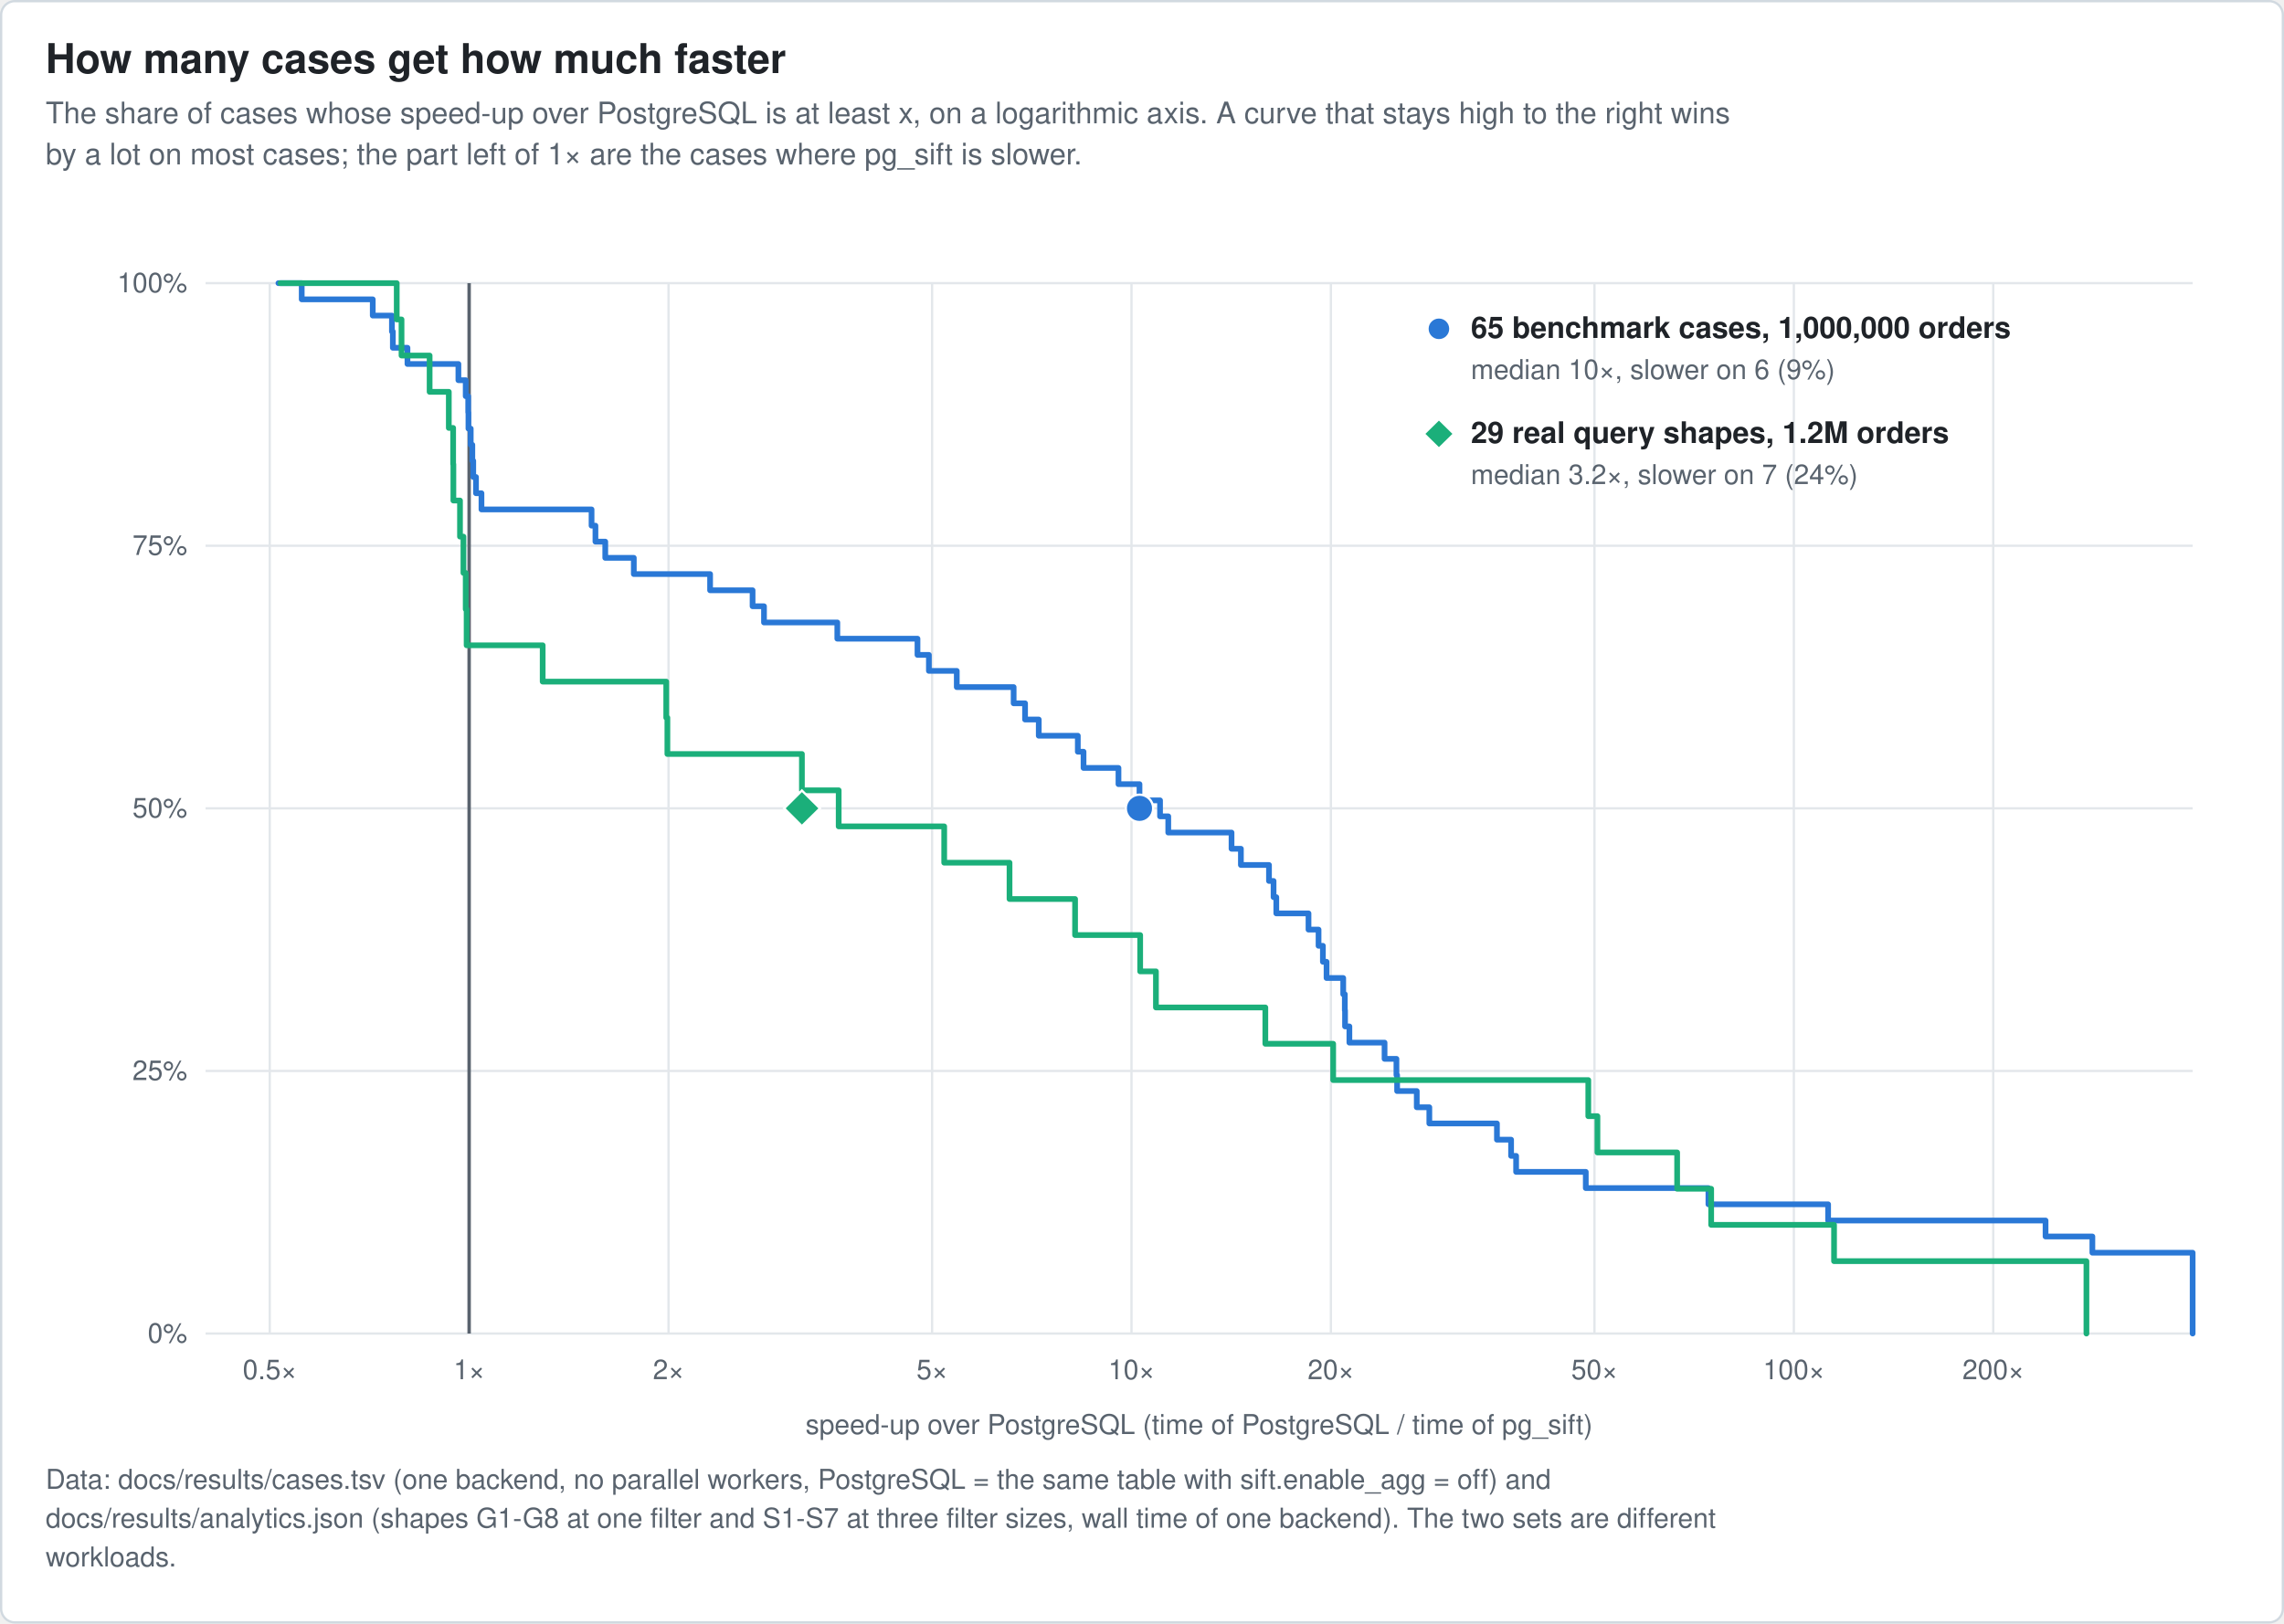
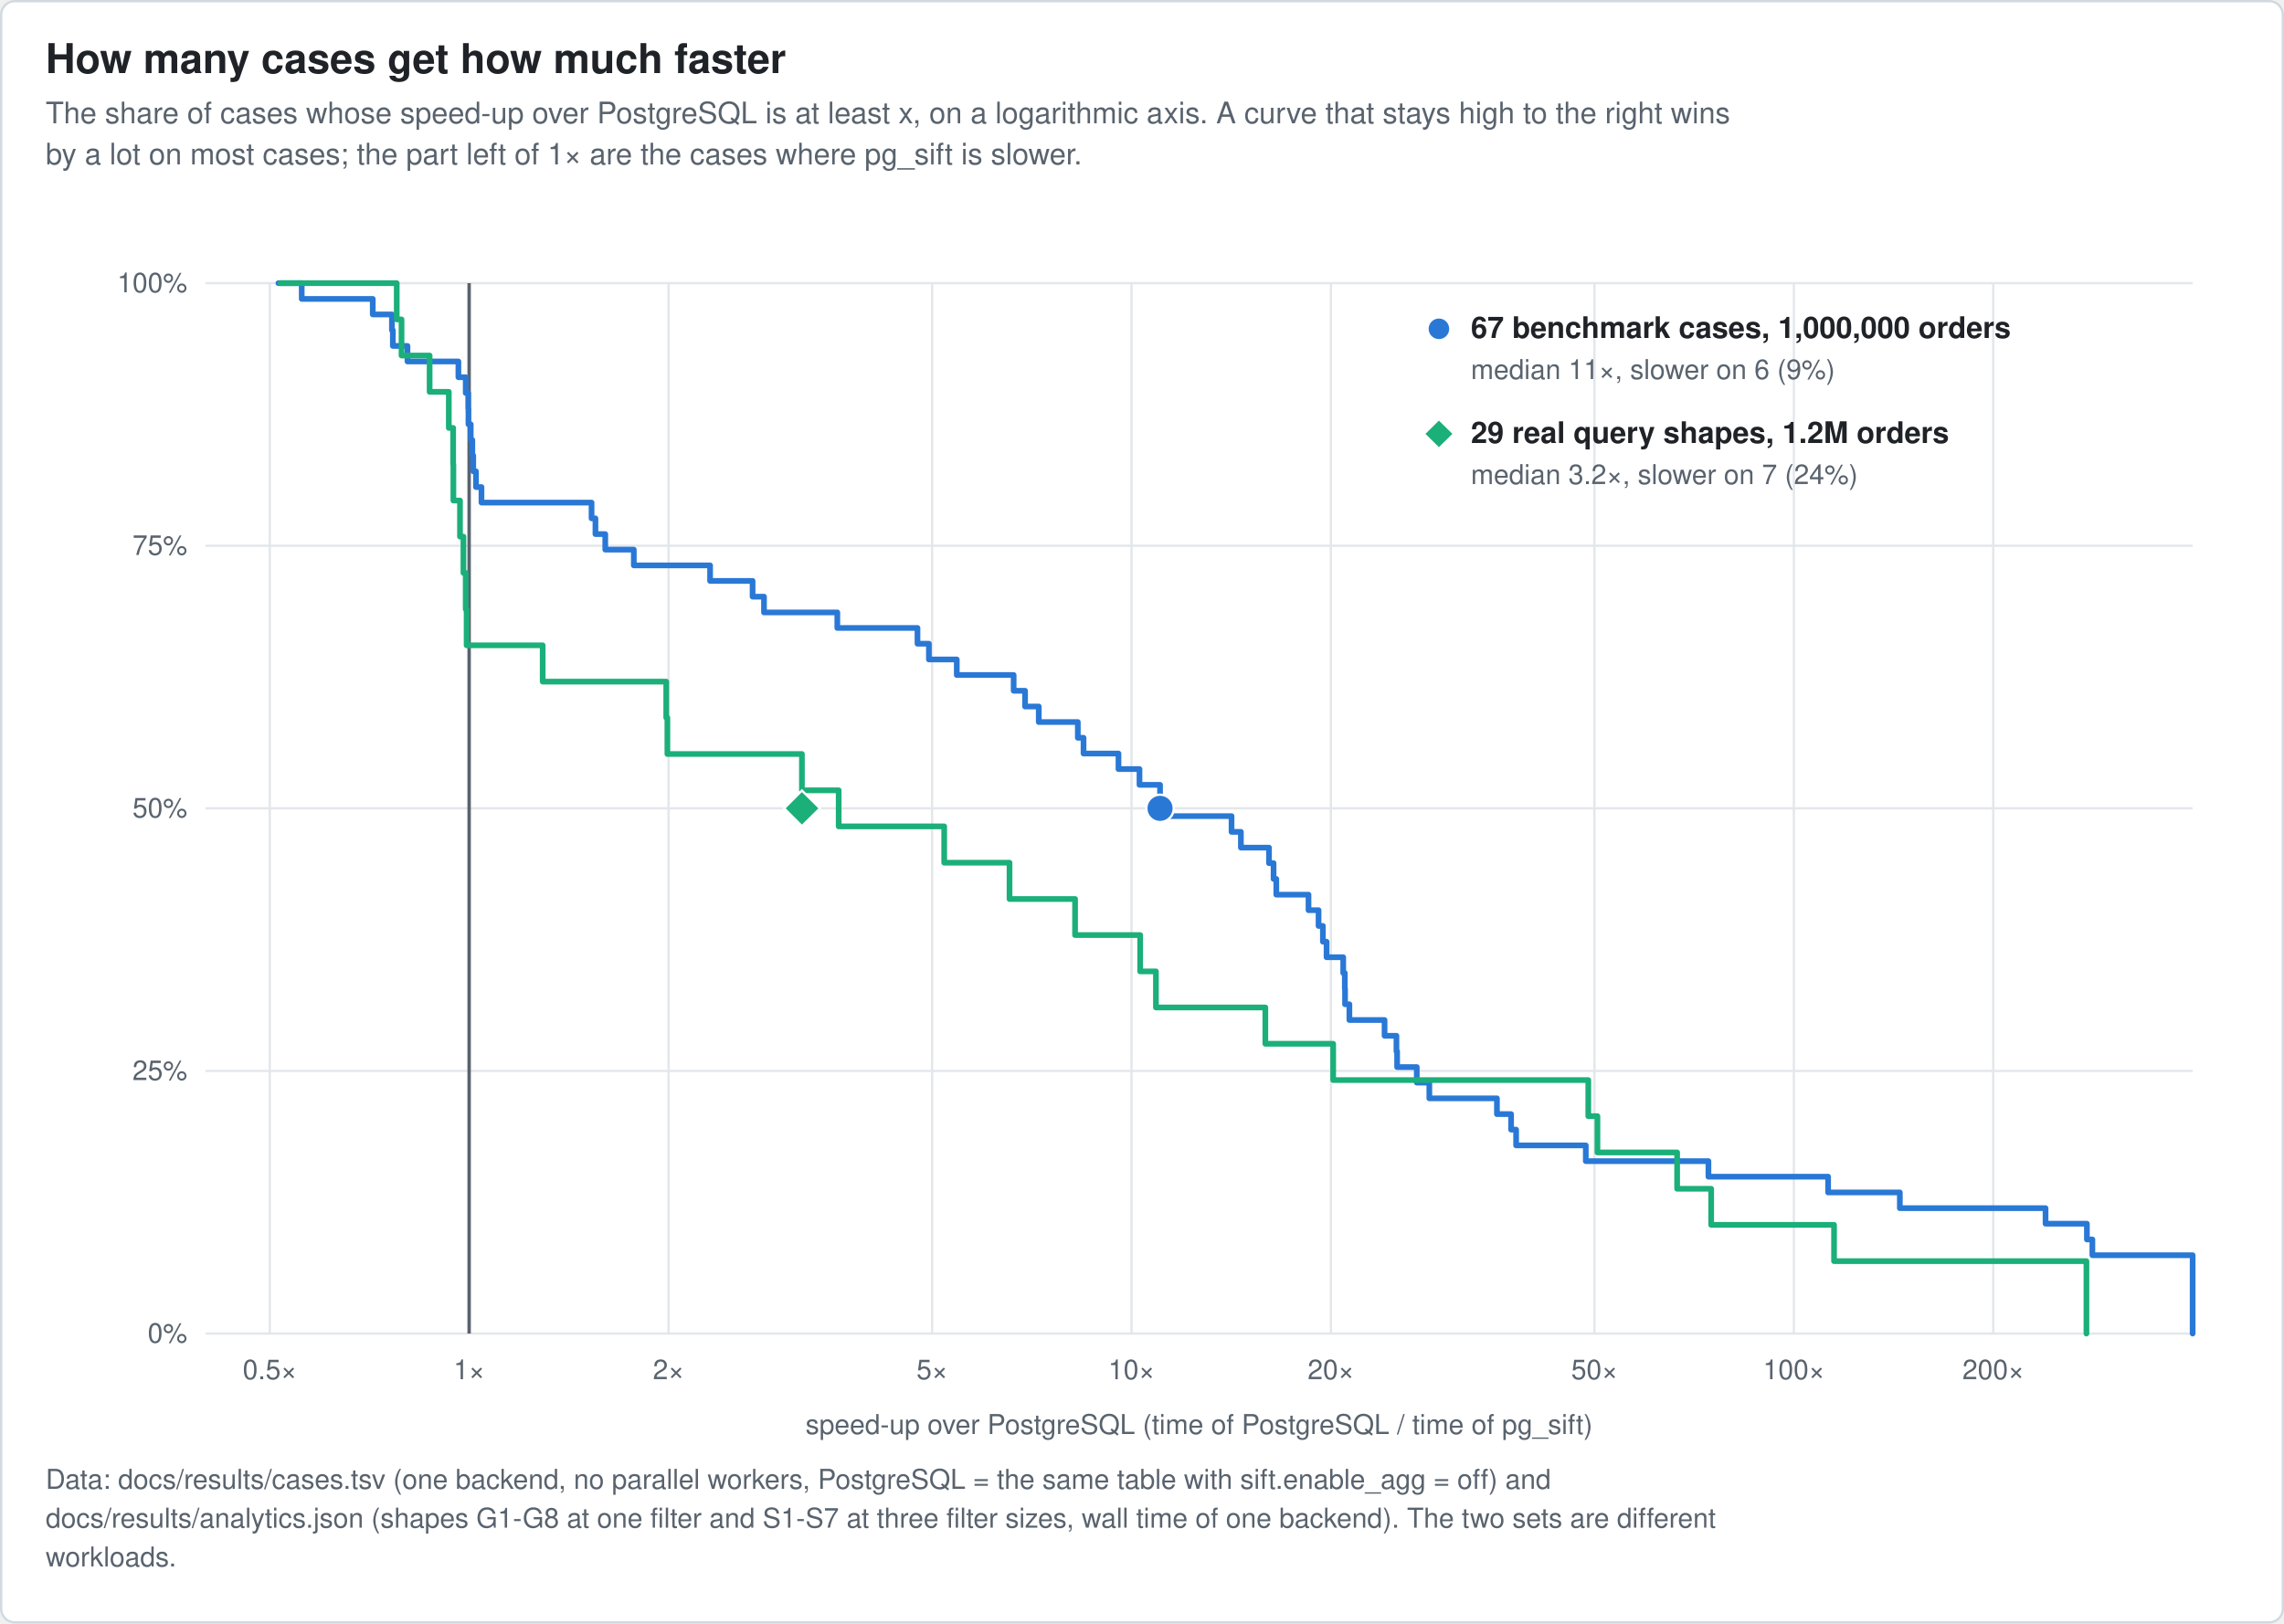
<svg xmlns="http://www.w3.org/2000/svg" width="1000" height="711" viewBox="0 0 1000 711" role="img" aria-labelledby="t d" font-family="Helvetica, Arial, sans-serif">
  <rect x="0.5" y="0.5" width="999" height="710" rx="6" fill="#ffffff" stroke="#d1d9e0" />
  <text x="20" y="32" font-size="18" text-anchor="start" fill="#1f2328" font-weight="bold">How many cases get how much faster</text>
  <text x="20" y="54" font-size="13" text-anchor="start" fill="#59636e">The share of cases whose speed-up over PostgreSQL is at least x, on a logarithmic axis. A curve that stays high to the right wins</text>
  <text x="20" y="72" font-size="13" text-anchor="start" fill="#59636e">by a lot on most cases; the part left of 1× are the cases where pg_sift is slower.</text>
  <line x1="90" y1="584" x2="960" y2="584" stroke="#e3e7eb" stroke-width="1" />
  <text x="82" y="588" font-size="12" text-anchor="end" fill="#59636e">0%</text>
  <line x1="90" y1="469" x2="960" y2="469" stroke="#e3e7eb" stroke-width="1" />
  <text x="82" y="473" font-size="12" text-anchor="end" fill="#59636e">25%</text>
  <line x1="90" y1="354" x2="960" y2="354" stroke="#e3e7eb" stroke-width="1" />
  <text x="82" y="358" font-size="12" text-anchor="end" fill="#59636e">50%</text>
  <line x1="90" y1="239" x2="960" y2="239" stroke="#e3e7eb" stroke-width="1" />
  <text x="82" y="243" font-size="12" text-anchor="end" fill="#59636e">75%</text>
  <line x1="90" y1="124" x2="960" y2="124" stroke="#e3e7eb" stroke-width="1" />
  <text x="82" y="128" font-size="12" text-anchor="end" fill="#59636e">100%</text>
  <line x1="118.1" y1="124" x2="118.1" y2="584" stroke="#e3e7eb" stroke-width="1" />
  <text x="118.1" y="604" font-size="12" text-anchor="middle" fill="#59636e">0.5×</text>
  <line x1="205.4" y1="124" x2="205.4" y2="584" stroke="#59636e" stroke-width="1.5" />
  <text x="205.4" y="604" font-size="12" text-anchor="middle" fill="#59636e">1×</text>
  <line x1="292.7" y1="124" x2="292.7" y2="584" stroke="#e3e7eb" stroke-width="1" />
  <text x="292.7" y="604" font-size="12" text-anchor="middle" fill="#59636e">2×</text>
  <line x1="408.1" y1="124" x2="408.1" y2="584" stroke="#e3e7eb" stroke-width="1" />
  <text x="408.1" y="604" font-size="12" text-anchor="middle" fill="#59636e">5×</text>
  <line x1="495.4" y1="124" x2="495.4" y2="584" stroke="#e3e7eb" stroke-width="1" />
  <text x="495.4" y="604" font-size="12" text-anchor="middle" fill="#59636e">10×</text>
  <line x1="582.7" y1="124" x2="582.7" y2="584" stroke="#e3e7eb" stroke-width="1" />
  <text x="582.7" y="604" font-size="12" text-anchor="middle" fill="#59636e">20×</text>
  <line x1="698.1" y1="124" x2="698.1" y2="584" stroke="#e3e7eb" stroke-width="1" />
  <text x="698.1" y="604" font-size="12" text-anchor="middle" fill="#59636e">50×</text>
  <line x1="785.4" y1="124" x2="785.4" y2="584" stroke="#e3e7eb" stroke-width="1" />
  <text x="785.4" y="604" font-size="12" text-anchor="middle" fill="#59636e">100×</text>
  <line x1="872.7" y1="124" x2="872.7" y2="584" stroke="#e3e7eb" stroke-width="1" />
  <text x="872.7" y="604" font-size="12" text-anchor="middle" fill="#59636e">200×</text>
  <text x="525" y="628" font-size="12" text-anchor="middle" fill="#59636e">speed-up over PostgreSQL (time of PostgreSQL / time of pg_sift)</text>
-   <polyline fill="none" stroke="#2a78d6" stroke-width="2.5" stroke-linejoin="round" stroke-linecap="round" points="121.9,124 121.9,124 121.9,124 132.1,124 132.1,131.1 163.2,131.1 163.2,138.2 171.6,138.2 171.6,145.2 172,145.2 172,152.3 178.4,152.3 178.4,159.4 200.7,159.4 200.7,166.5 203.9,166.5 203.9,173.5 205,173.5 205,180.6 205.1,180.6 205.1,187.7 206.1,187.7 206.1,194.8 206.8,194.8 206.8,201.8 207.2,201.8 207.2,208.9 208.4,208.9 208.4,216 210.8,216 210.8,223.1 259,223.1 259,230.2 260.7,230.2 260.7,237.2 265,237.2 265,244.3 277.5,244.3 277.5,251.4 310.9,251.4 310.9,258.5 329.5,258.5 329.5,265.5 334.5,265.5 334.5,272.6 366.6,272.6 366.6,279.7 401.7,279.7 401.7,286.8 406.7,286.8 406.7,293.8 418.9,293.8 418.9,300.9 443.8,300.9 443.8,308 448.8,308 448.8,315.1 454.8,315.1 454.8,322.2 471.9,322.2 471.9,329.2 474.4,329.2 474.4,336.3 489.7,336.3 489.7,343.4 498.9,343.4 498.9,350.5 507.9,350.5 507.9,357.5 511.5,357.5 511.5,364.6 539.2,364.6 539.2,371.7 543.3,371.7 543.3,378.8 555.6,378.8 555.6,385.8 557.6,385.8 557.6,392.9 558.8,392.9 558.8,400 572.9,400 572.9,407.1 577.3,407.1 577.3,414.2 579.2,414.2 579.2,421.2 580.8,421.2 580.8,428.3 588.1,428.3 588.1,435.4 588.8,435.4 588.8,442.5 588.9,442.5 588.9,449.5 590.8,449.5 590.8,456.6 606.2,456.6 606.2,463.7 611.4,463.7 611.4,470.8 611.7,470.8 611.7,477.8 620.3,477.8 620.3,484.9 625.8,484.9 625.8,492 655.4,492 655.4,499.1 661.6,499.1 661.6,506.2 663.8,506.2 663.8,513.2 694.3,513.2 694.3,520.3 748,520.3 748,527.4 800.4,527.4 800.4,534.5 895.6,534.5 895.6,541.5 916.1,541.5 916.1,548.6 960,548.6 960,555.7 960,555.7 960,562.8 960,562.8 960,569.8 960,569.8 960,576.9 960,584" />
-   <circle cx="498.9" cy="354" r="5.5" fill="#2a78d6" stroke="#ffffff" stroke-width="2" paint-order="stroke" />
+   <polyline fill="none" stroke="#2a78d6" stroke-width="2.5" stroke-linejoin="round" stroke-linecap="round" points="121.9,124 121.9,124 121.9,124 132.1,124 132.1,130.9 163.2,130.9 163.2,137.7 171.6,137.7 171.6,144.6 172,144.6 172,151.5 178.4,151.5 178.4,158.3 200.7,158.3 200.7,165.2 203.9,165.2 203.9,172.1 205,172.1 205,178.9 205.1,178.9 205.1,185.8 206.1,185.8 206.1,192.7 206.8,192.7 206.8,199.5 207.2,199.5 207.2,206.4 208.4,206.4 208.4,213.3 210.8,213.3 210.8,220.1 259,220.1 259,227 260.7,227 260.7,233.9 265,233.9 265,240.7 277.5,240.7 277.5,247.6 310.9,247.6 310.9,254.4 329.5,254.4 329.5,261.3 334.5,261.3 334.5,268.2 366.6,268.2 366.6,275 401.7,275 401.7,281.9 406.7,281.9 406.7,288.8 418.9,288.8 418.9,295.6 443.8,295.6 443.8,302.5 448.8,302.5 448.8,309.4 454.8,309.4 454.8,316.2 471.9,316.2 471.9,323.1 474.4,323.1 474.4,330 489.7,330 489.7,336.8 498.9,336.8 498.9,343.7 507.9,343.7 507.9,350.6 511.5,350.6 511.5,357.4 539.2,357.4 539.2,364.3 543.3,364.3 543.3,371.2 555.6,371.2 555.6,378 557.6,378 557.6,384.9 558.8,384.9 558.8,391.8 572.9,391.8 572.9,398.6 577.3,398.6 577.3,405.5 579.2,405.5 579.2,412.4 580.8,412.4 580.8,419.2 588.1,419.2 588.1,426.1 588.8,426.1 588.8,433 588.9,433 588.9,439.8 590.8,439.8 590.8,446.7 606.2,446.7 606.2,453.6 611.4,453.6 611.4,460.4 611.7,460.4 611.7,467.3 620.3,467.3 620.3,474.1 625.8,474.1 625.8,481 655.4,481 655.4,487.9 661.6,487.9 661.6,494.7 663.8,494.7 663.8,501.6 694.3,501.6 694.3,508.5 748,508.5 748,515.3 800.4,515.3 800.4,522.2 831.8,522.2 831.8,529.1 895.6,529.1 895.6,535.9 913.7,535.9 913.7,542.8 916.1,542.8 916.1,549.7 960,549.7 960,556.5 960,556.5 960,563.4 960,563.4 960,570.3 960,570.3 960,577.1 960,584" />
+   <circle cx="507.9" cy="354" r="5.5" fill="#2a78d6" stroke="#ffffff" stroke-width="2" paint-order="stroke" />
  <circle cx="630" cy="144" r="4.5" fill="#2a78d6" stroke="#ffffff" stroke-width="2" paint-order="stroke" />
-   <text x="644" y="148" font-size="13" text-anchor="start" fill="#1f2328" font-weight="bold">65 benchmark cases, 1,000,000 orders</text>
-   <text x="644" y="166" font-size="12" text-anchor="start" fill="#59636e">median 10×, slower on 6 (9%)</text>
+   <text x="644" y="148" font-size="13" text-anchor="start" fill="#1f2328" font-weight="bold">67 benchmark cases, 1,000,000 orders</text>
+   <text x="644" y="166" font-size="12" text-anchor="start" fill="#59636e">median 11×, slower on 6 (9%)</text>
  <polyline fill="none" stroke="#1baf7a" stroke-width="2.5" stroke-linejoin="round" stroke-linecap="round" points="122.8,124 122.8,124 122.8,124 173.7,124 173.7,139.9 175.8,139.9 175.8,155.7 188.1,155.7 188.1,171.6 196.5,171.6 196.5,187.4 198.4,187.4 198.4,203.3 198.5,203.3 198.5,219.2 201.4,219.2 201.4,235 202.9,235 202.9,250.9 203.9,250.9 203.9,266.8 204.3,266.8 204.3,282.6 237.6,282.6 237.6,298.5 291.7,298.5 291.7,314.3 292.2,314.3 292.2,330.2 351.1,330.2 351.1,346.1 367.2,346.1 367.2,361.9 413.4,361.9 413.4,377.8 442,377.8 442,393.7 470.7,393.7 470.7,409.5 499.2,409.5 499.2,425.4 506.1,425.4 506.1,441.2 554,441.2 554,457.1 583.7,457.1 583.7,473 695.4,473 695.4,488.8 699.4,488.8 699.4,504.7 734.3,504.7 734.3,520.6 749.2,520.6 749.2,536.4 803,536.4 803,552.3 913.5,552.3 913.5,568.1 913.5,584" />
  <polygon points="351.1,346.9 358.3,354 351.1,361.1 344,354" fill="#1baf7a" stroke="#ffffff" stroke-width="2" paint-order="stroke" />
  <polygon points="630,184.2 635.9,190 630,195.8 624.1,190" fill="#1baf7a" stroke="#ffffff" stroke-width="2" paint-order="stroke" />
  <text x="644" y="194" font-size="13" text-anchor="start" fill="#1f2328" font-weight="bold">29 real query shapes, 1.2M orders</text>
  <text x="644" y="212" font-size="12" text-anchor="start" fill="#59636e">median 3.2×, slower on 7 (24%)</text>
  <text x="20" y="652" font-size="12" text-anchor="start" fill="#59636e">Data: docs/results/cases.tsv (one backend, no parallel workers, PostgreSQL = the same table with sift.enable_agg = off) and</text>
  <text x="20" y="669" font-size="12" text-anchor="start" fill="#59636e">docs/results/analytics.json (shapes G1-G8 at one filter and S1-S7 at three filter sizes, wall time of one backend). The two sets are different</text>
  <text x="20" y="686" font-size="12" text-anchor="start" fill="#59636e">workloads.</text>
</svg>
